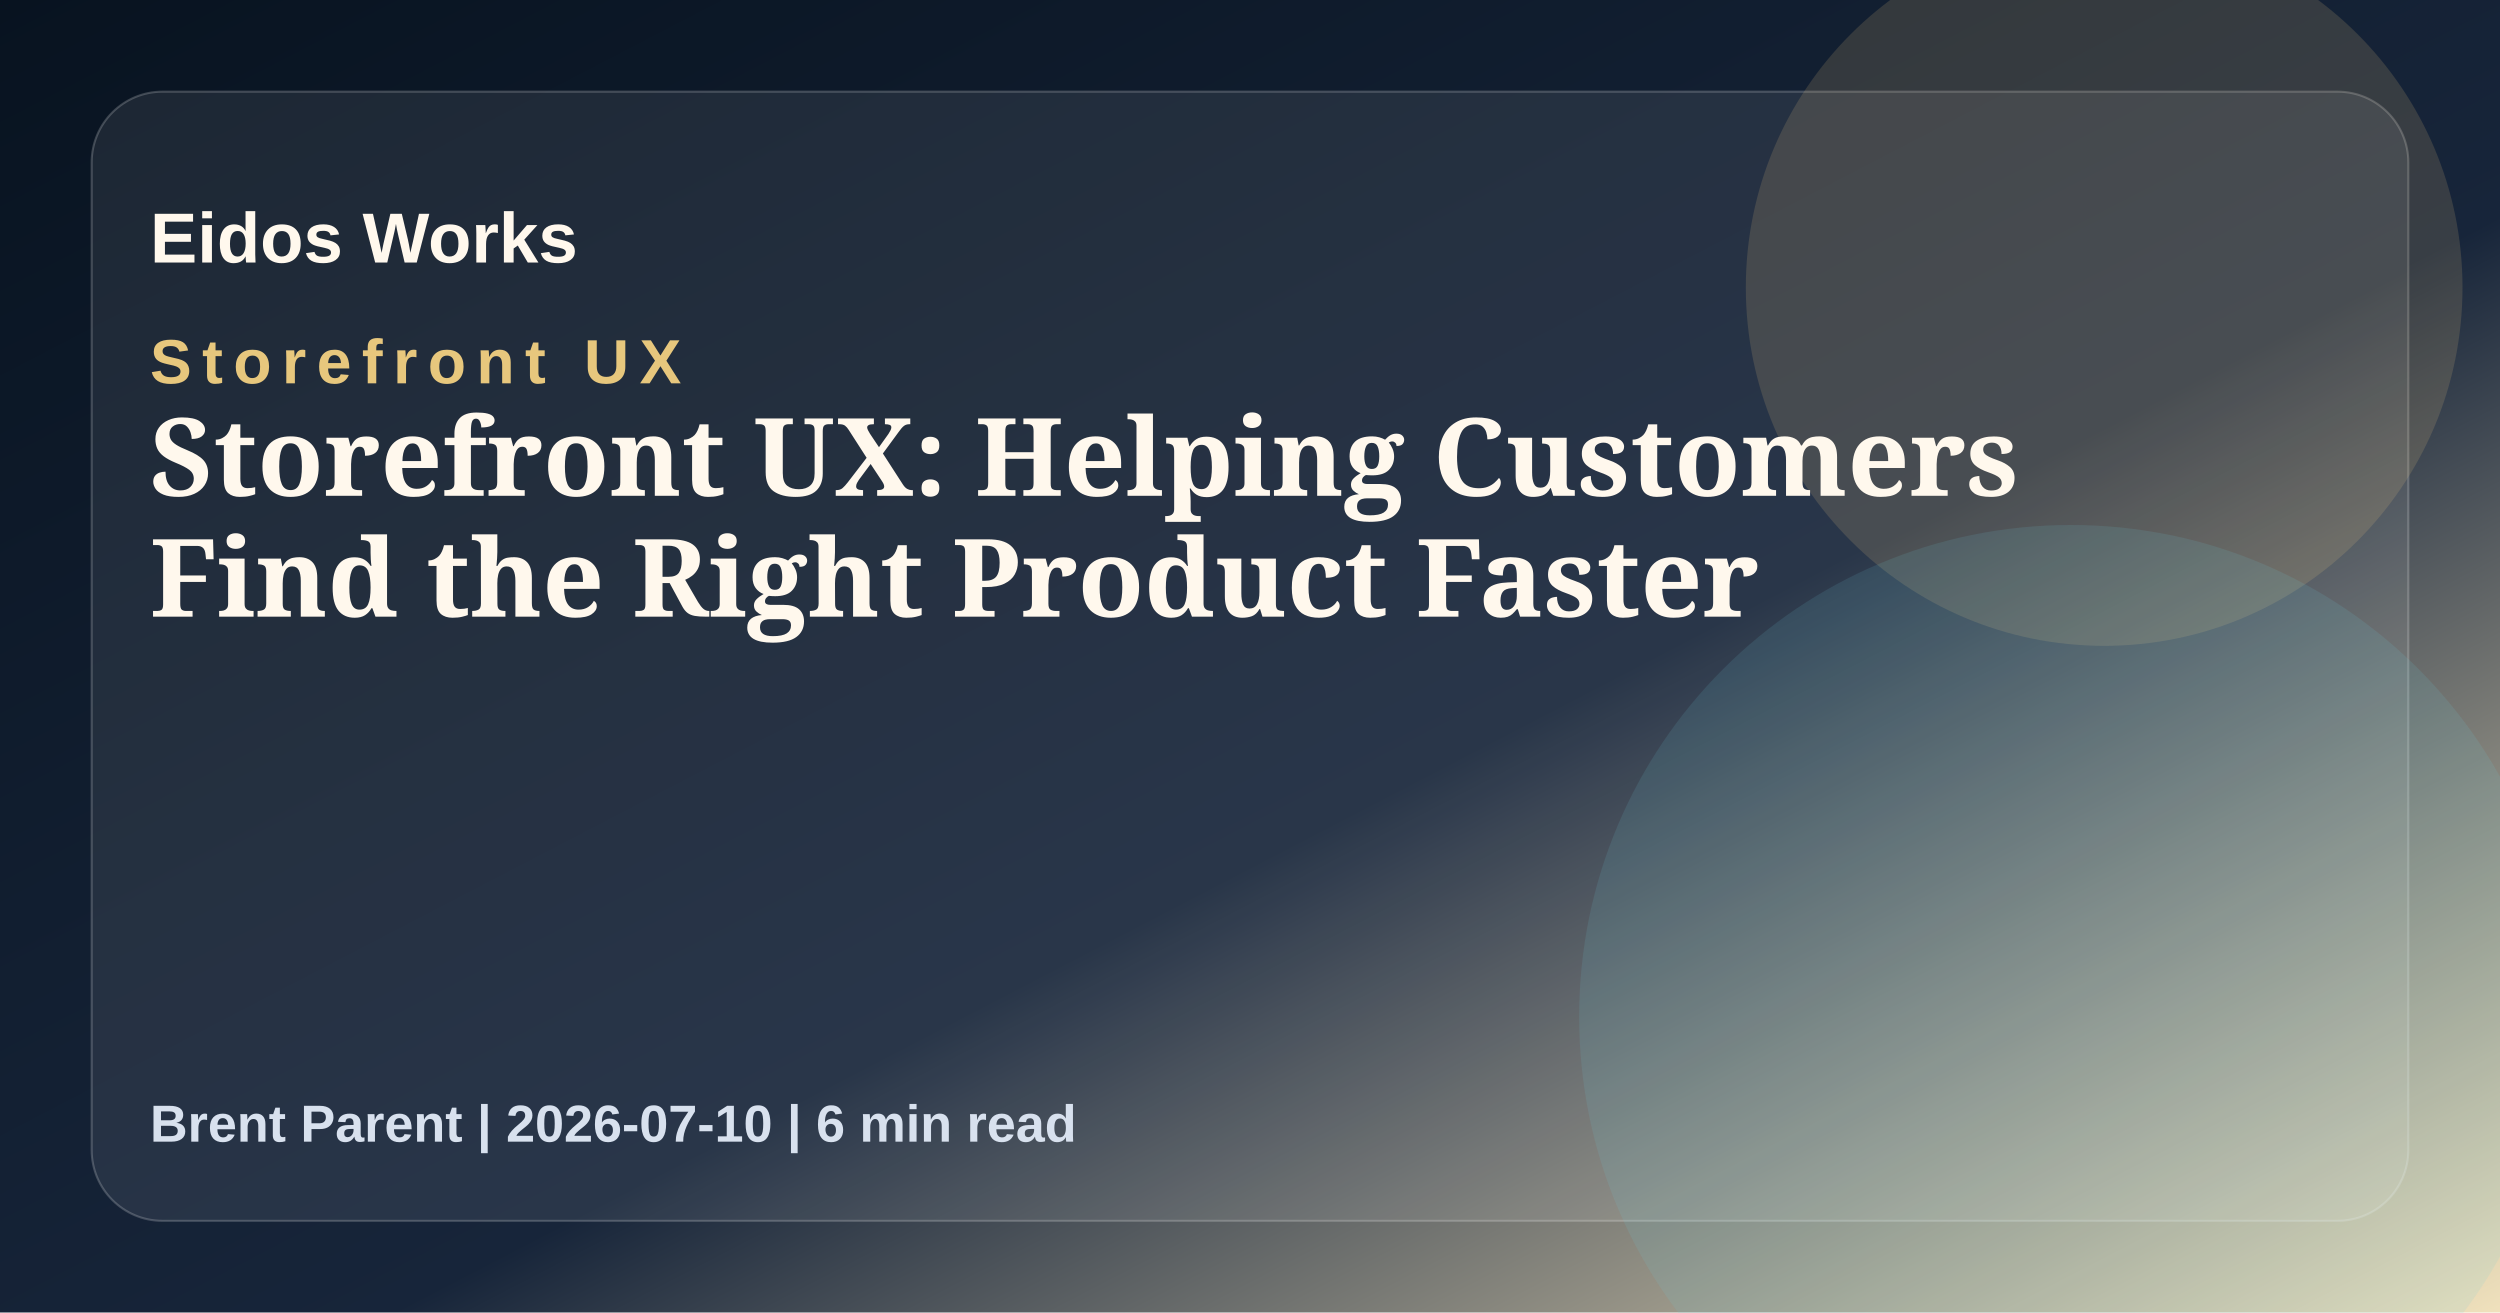
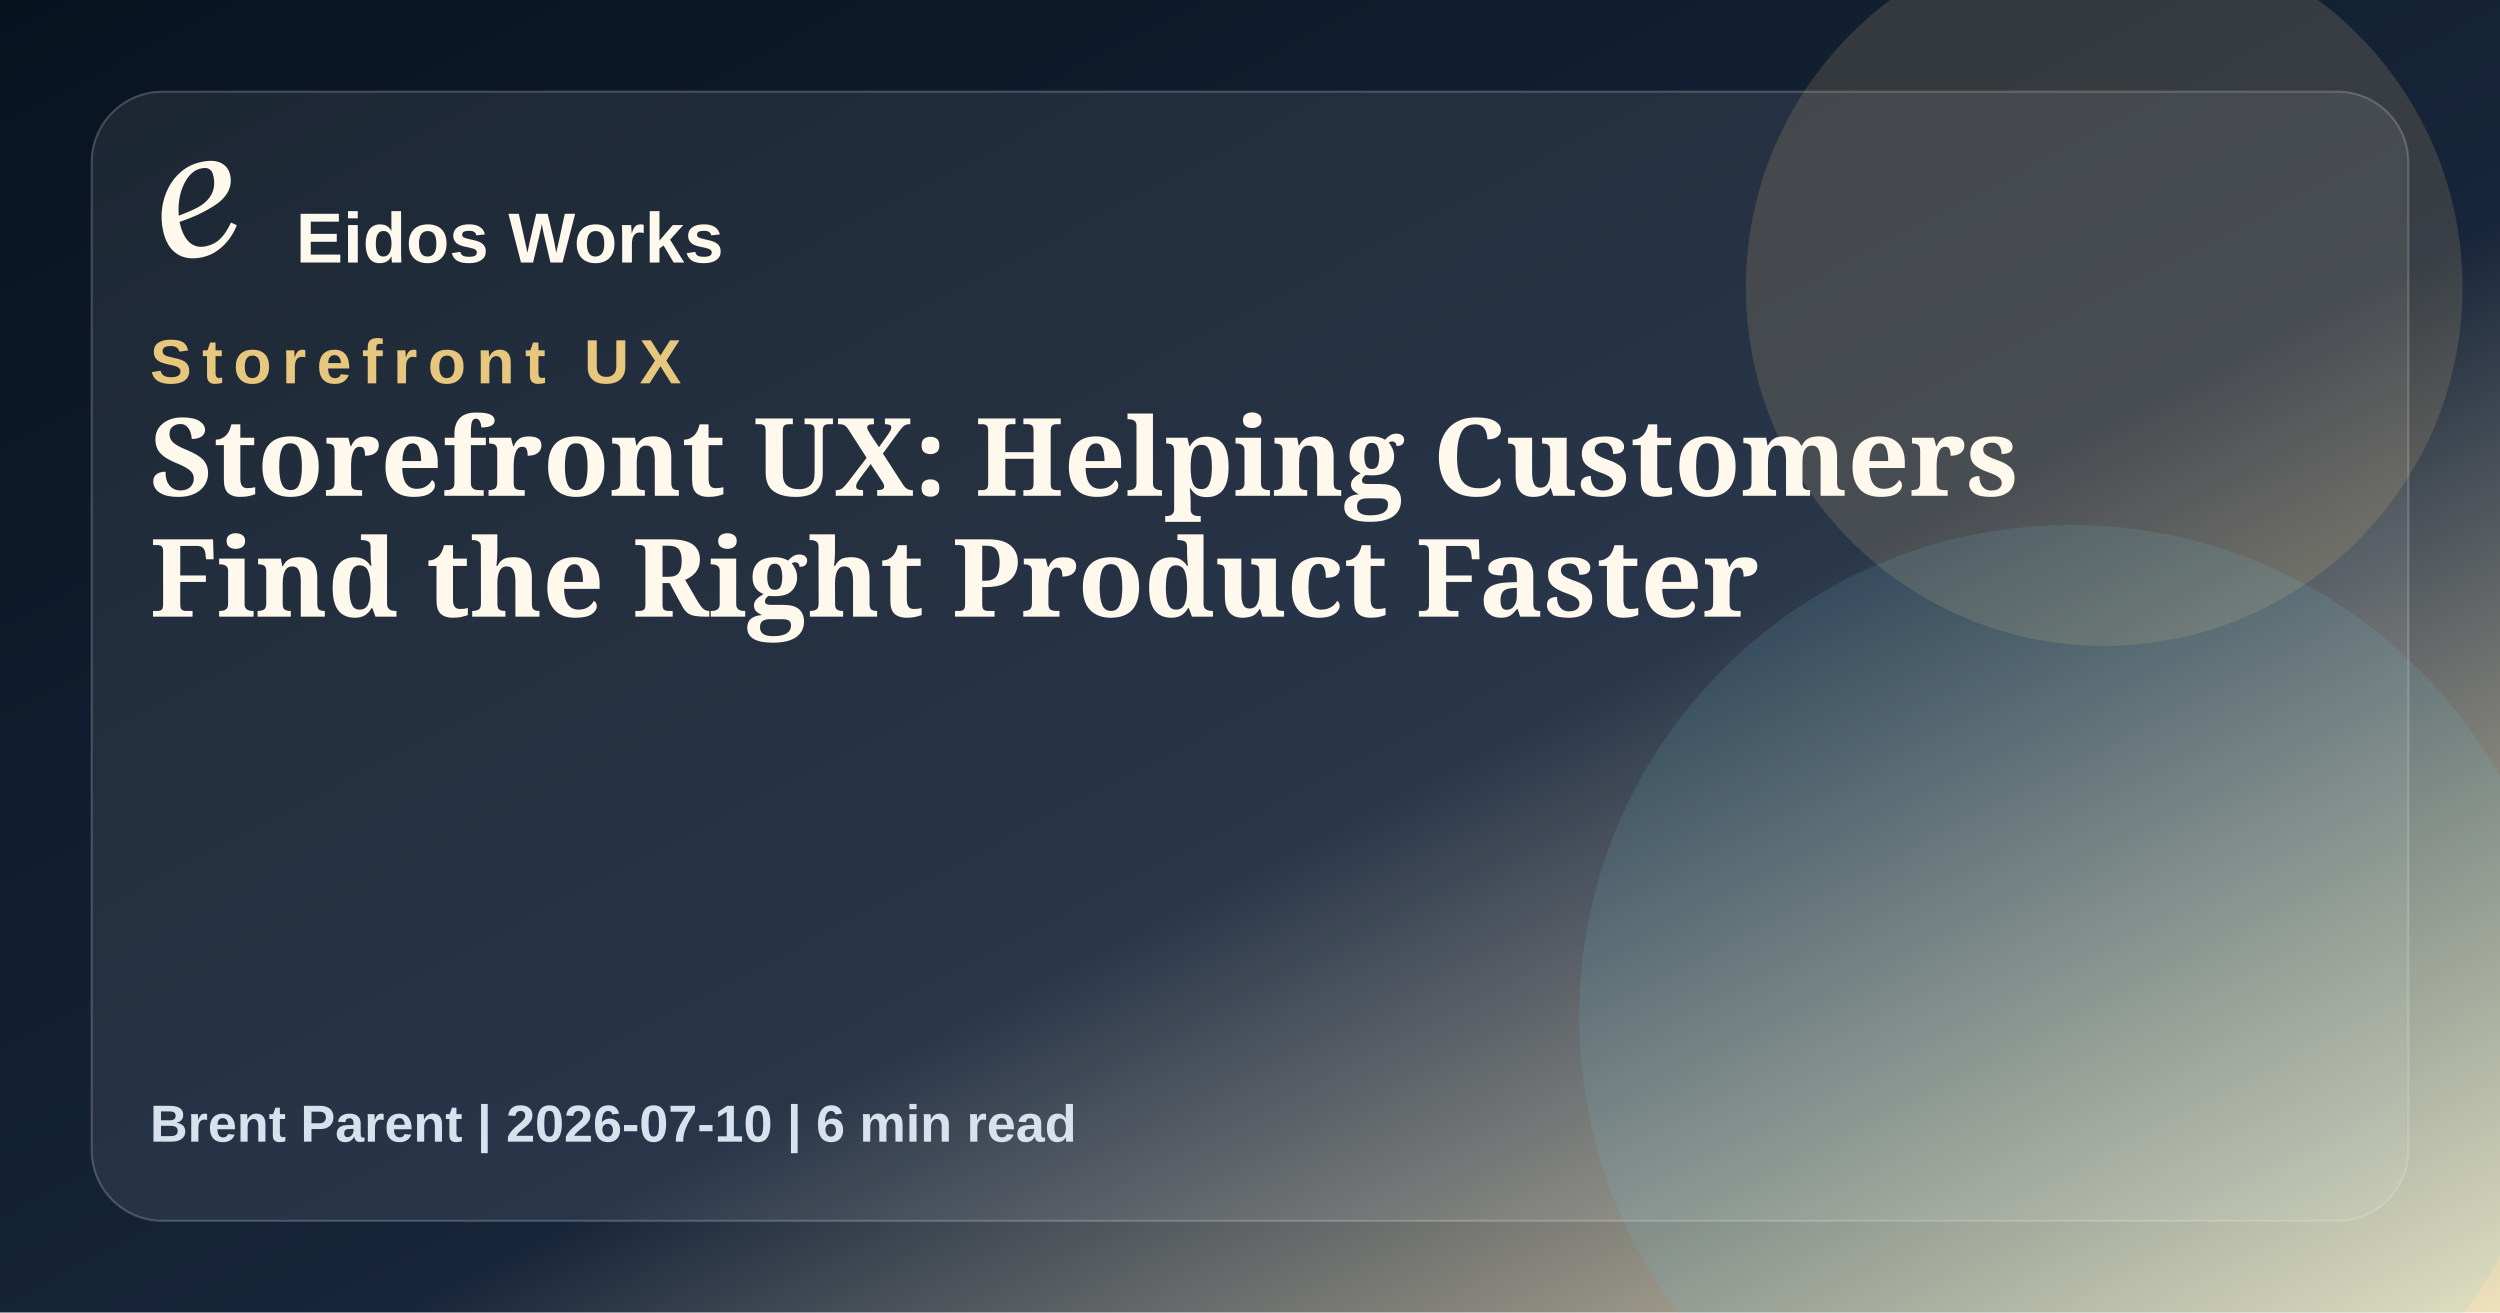
<svg xmlns="http://www.w3.org/2000/svg" width="1200" height="630" viewBox="0 0 1200 630" role="img" aria-label="Storefront UX: Helping Customers Find the Right Product Faster">
  <defs>
    <linearGradient id="bg" x1="0" x2="1" y1="0" y2="1">
      <stop offset="0" stop-color="#081320" />
      <stop offset="0.58" stop-color="#17253a" />
      <stop offset="1" stop-color="#f1e2bd" />
    </linearGradient>
    <style>
      .eyebrow { fill: #e7c77d; font: 800 30px Arial, sans-serif; letter-spacing: 5px; text-transform: uppercase; }
      .title { fill: #fff8ed; font: 800 52px Georgia, serif; }
      .meta { fill: #d8e1ee; font: 700 25px Arial, sans-serif; }
      .brand { fill: #fff8ed; font: 900 34px Arial, sans-serif; }
    </style>
  </defs>
  <rect width="1200" height="630" fill="url(#bg)" />
  <rect x="44" y="44" width="1112" height="542" rx="34" fill="rgba(255,255,255,0.08)" stroke="rgba(255,255,255,0.2)" />
  <circle cx="1010" cy="138" r="172" fill="rgba(231,199,125,0.16)" />
  <circle cx="994" cy="488" r="236" fill="rgba(111,205,222,0.13)" />
-   <text x="72" y="126" class="brand">Eidos Works</text>
+   <g transform="translate(54 59) scale(.65)">
+     <path fill="#fff8ed" d="M86.889 38.442Q88.355 45.34 85.078 51.206Q81.802 57.072 74.16 61.757Q68.578 65.256 62.686 67.937Q56.794 70.618 49.503 73.119Q51.689 83.402 56.651 88.027Q61.613 92.651 68.967 91.088Q75.475 89.705 79.762 85.393Q84.049 81.081 87.495 73.614L91.785 75.559Q88.267 84.605 81.467 91.016Q74.668 97.427 66.272 99.211Q54.754 101.659 47.299 96.51Q39.845 91.361 37.328 79.516Q35.585 71.317 36.571 63.319Q37.558 55.321 41.19 48.087Q44.719 41.011 50.927 35.815Q57.134 30.618 65.594 28.82Q74.965 26.828 80.298 29.674Q85.63 32.52 86.889 38.442ZM74.568 39.36Q74.029 36.822 73.002 35.51Q71.975 34.198 70.716 33.717Q69.379 33.185 68.036 33.267Q66.693 33.348 65.326 33.638Q57.517 35.298 52.737 45.293Q47.958 55.287 48.926 68.481Q53.343 66.862 58.814 64.441Q64.285 62.019 67.644 59.265Q72.451 55.318 74.153 50.365Q75.855 45.412 74.568 39.36Z" />
+   </g>
+   <text x="142" y="126" class="brand">Eidos Works</text>
  <text x="72" y="184" class="eyebrow">Storefront UX</text>
  <text x="72" y="238" class="title">Storefront UX: Helping Customers</text>
  <text x="72" y="296" class="title">Find the Right Product Faster</text>
  <text x="72" y="548" class="meta">Brent Parent | 2026-07-10 | 6 min read</text>
</svg>
